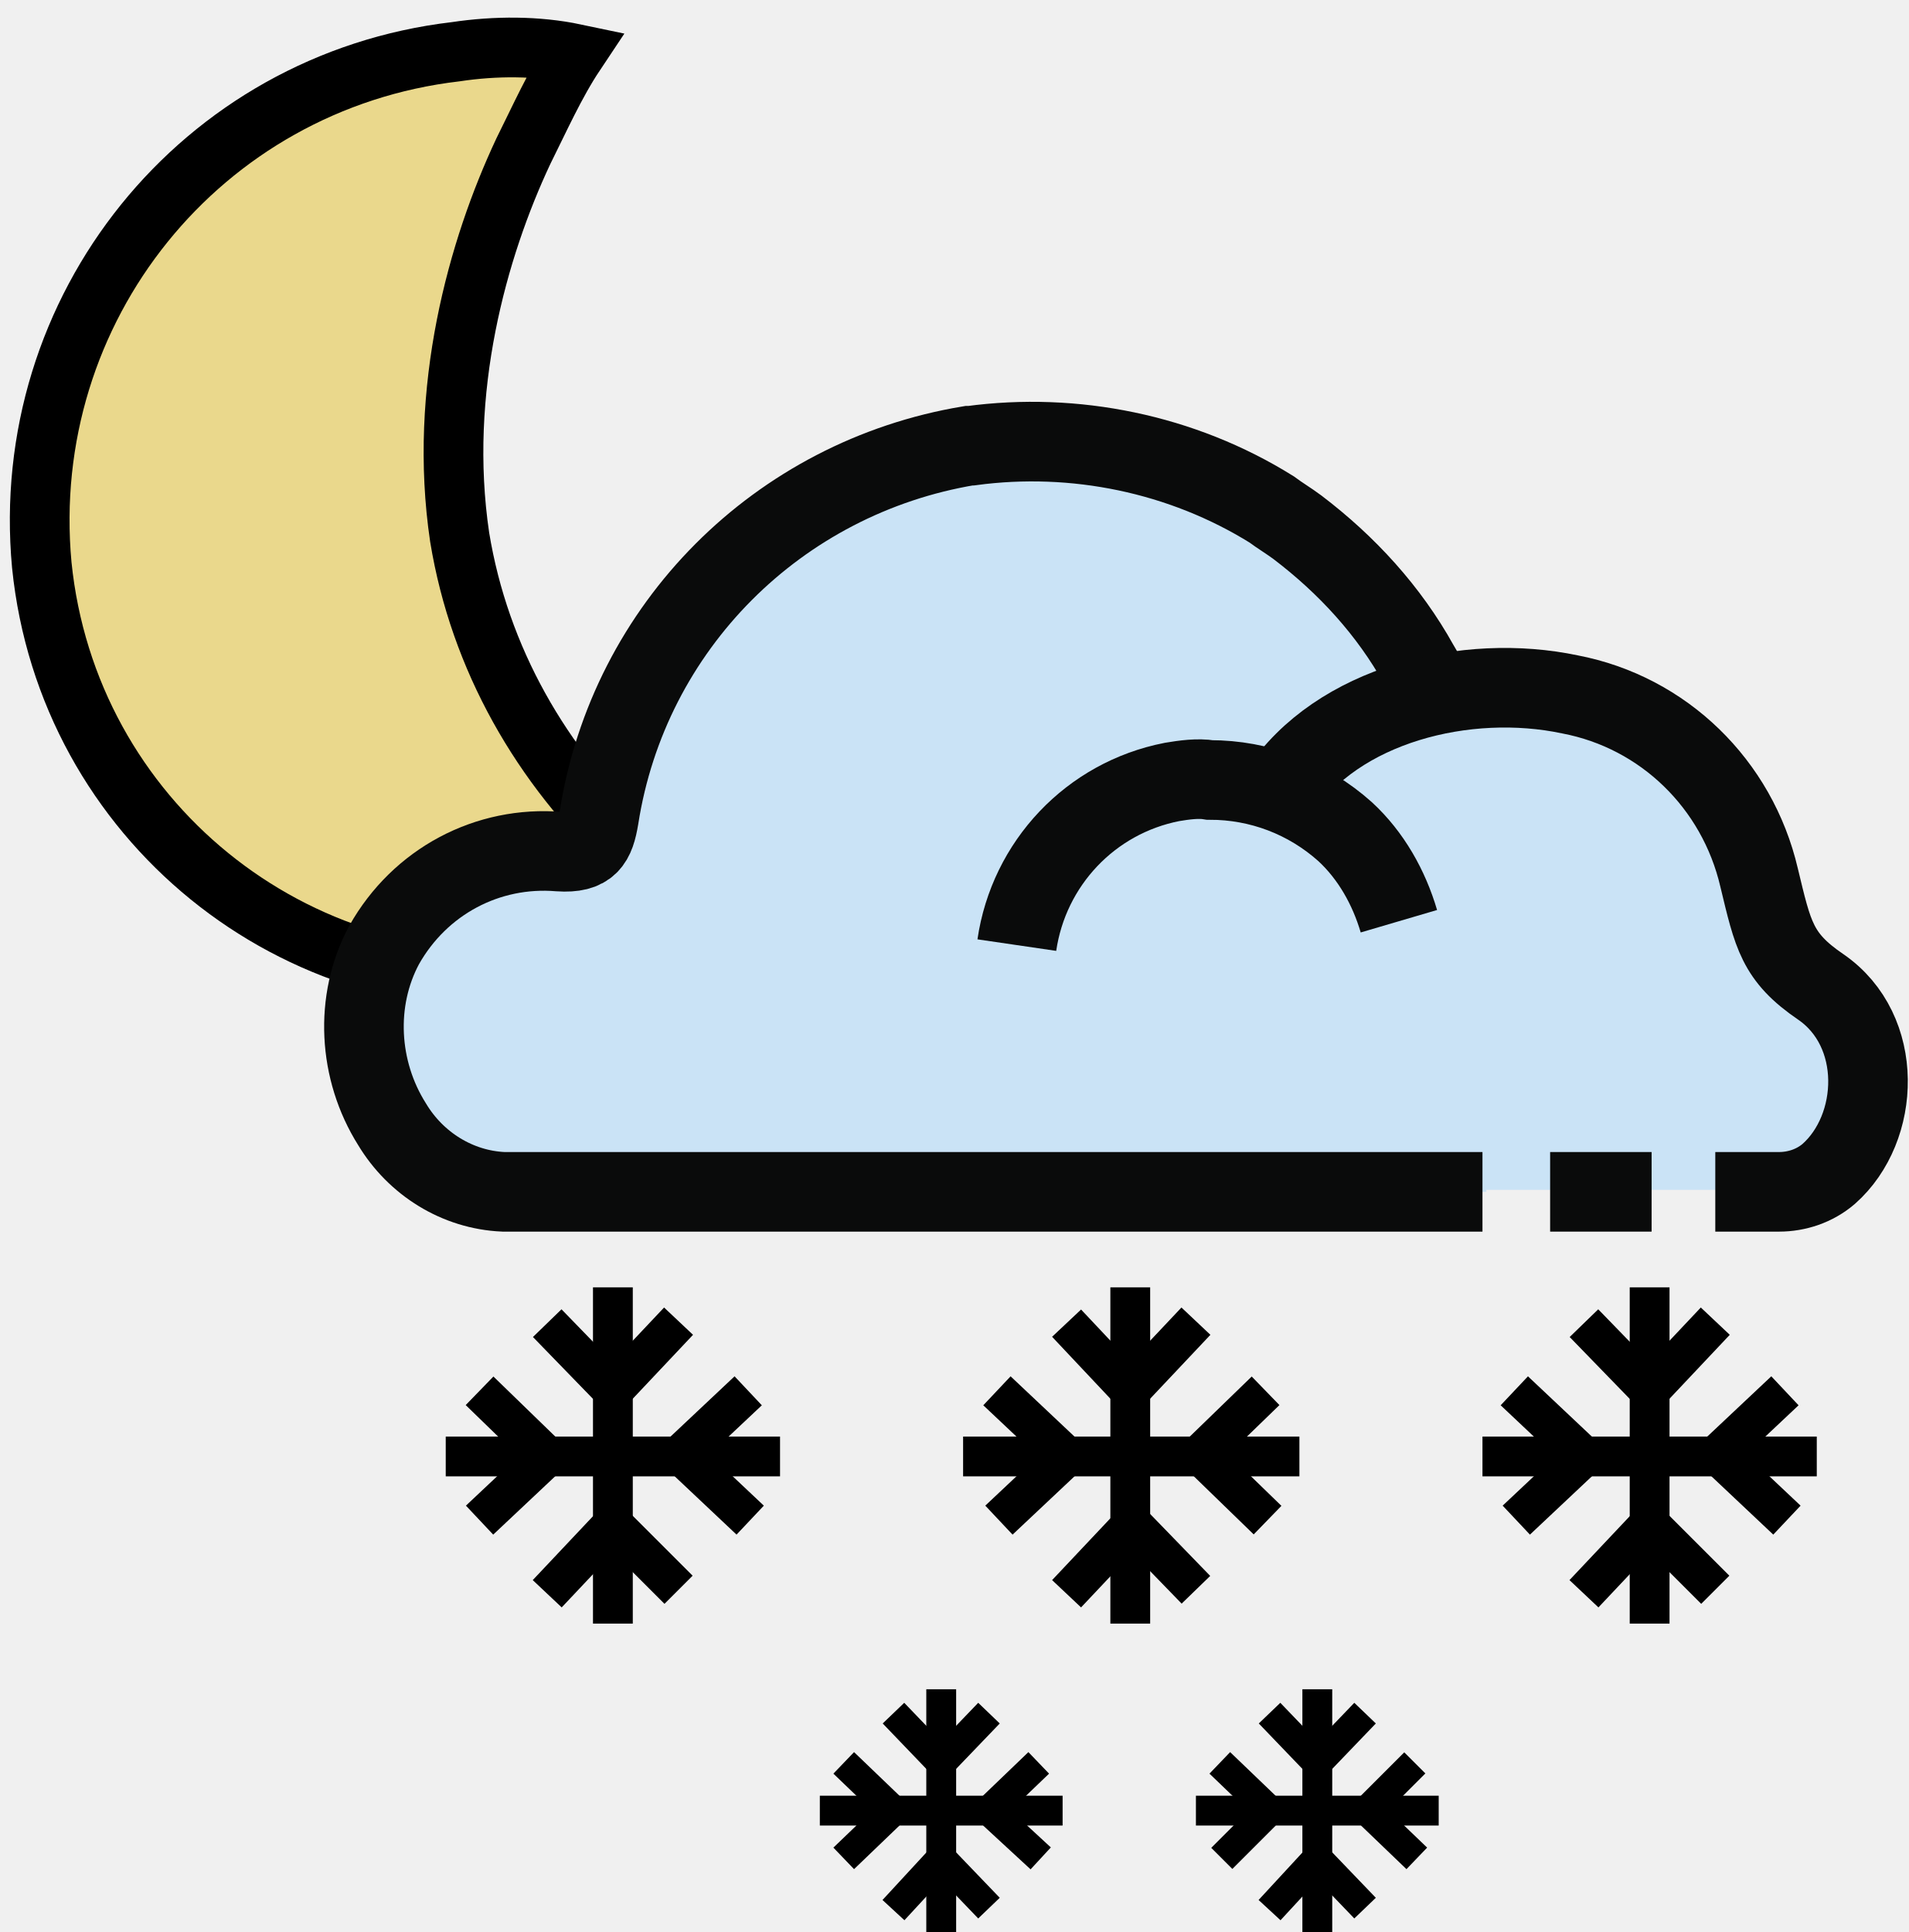
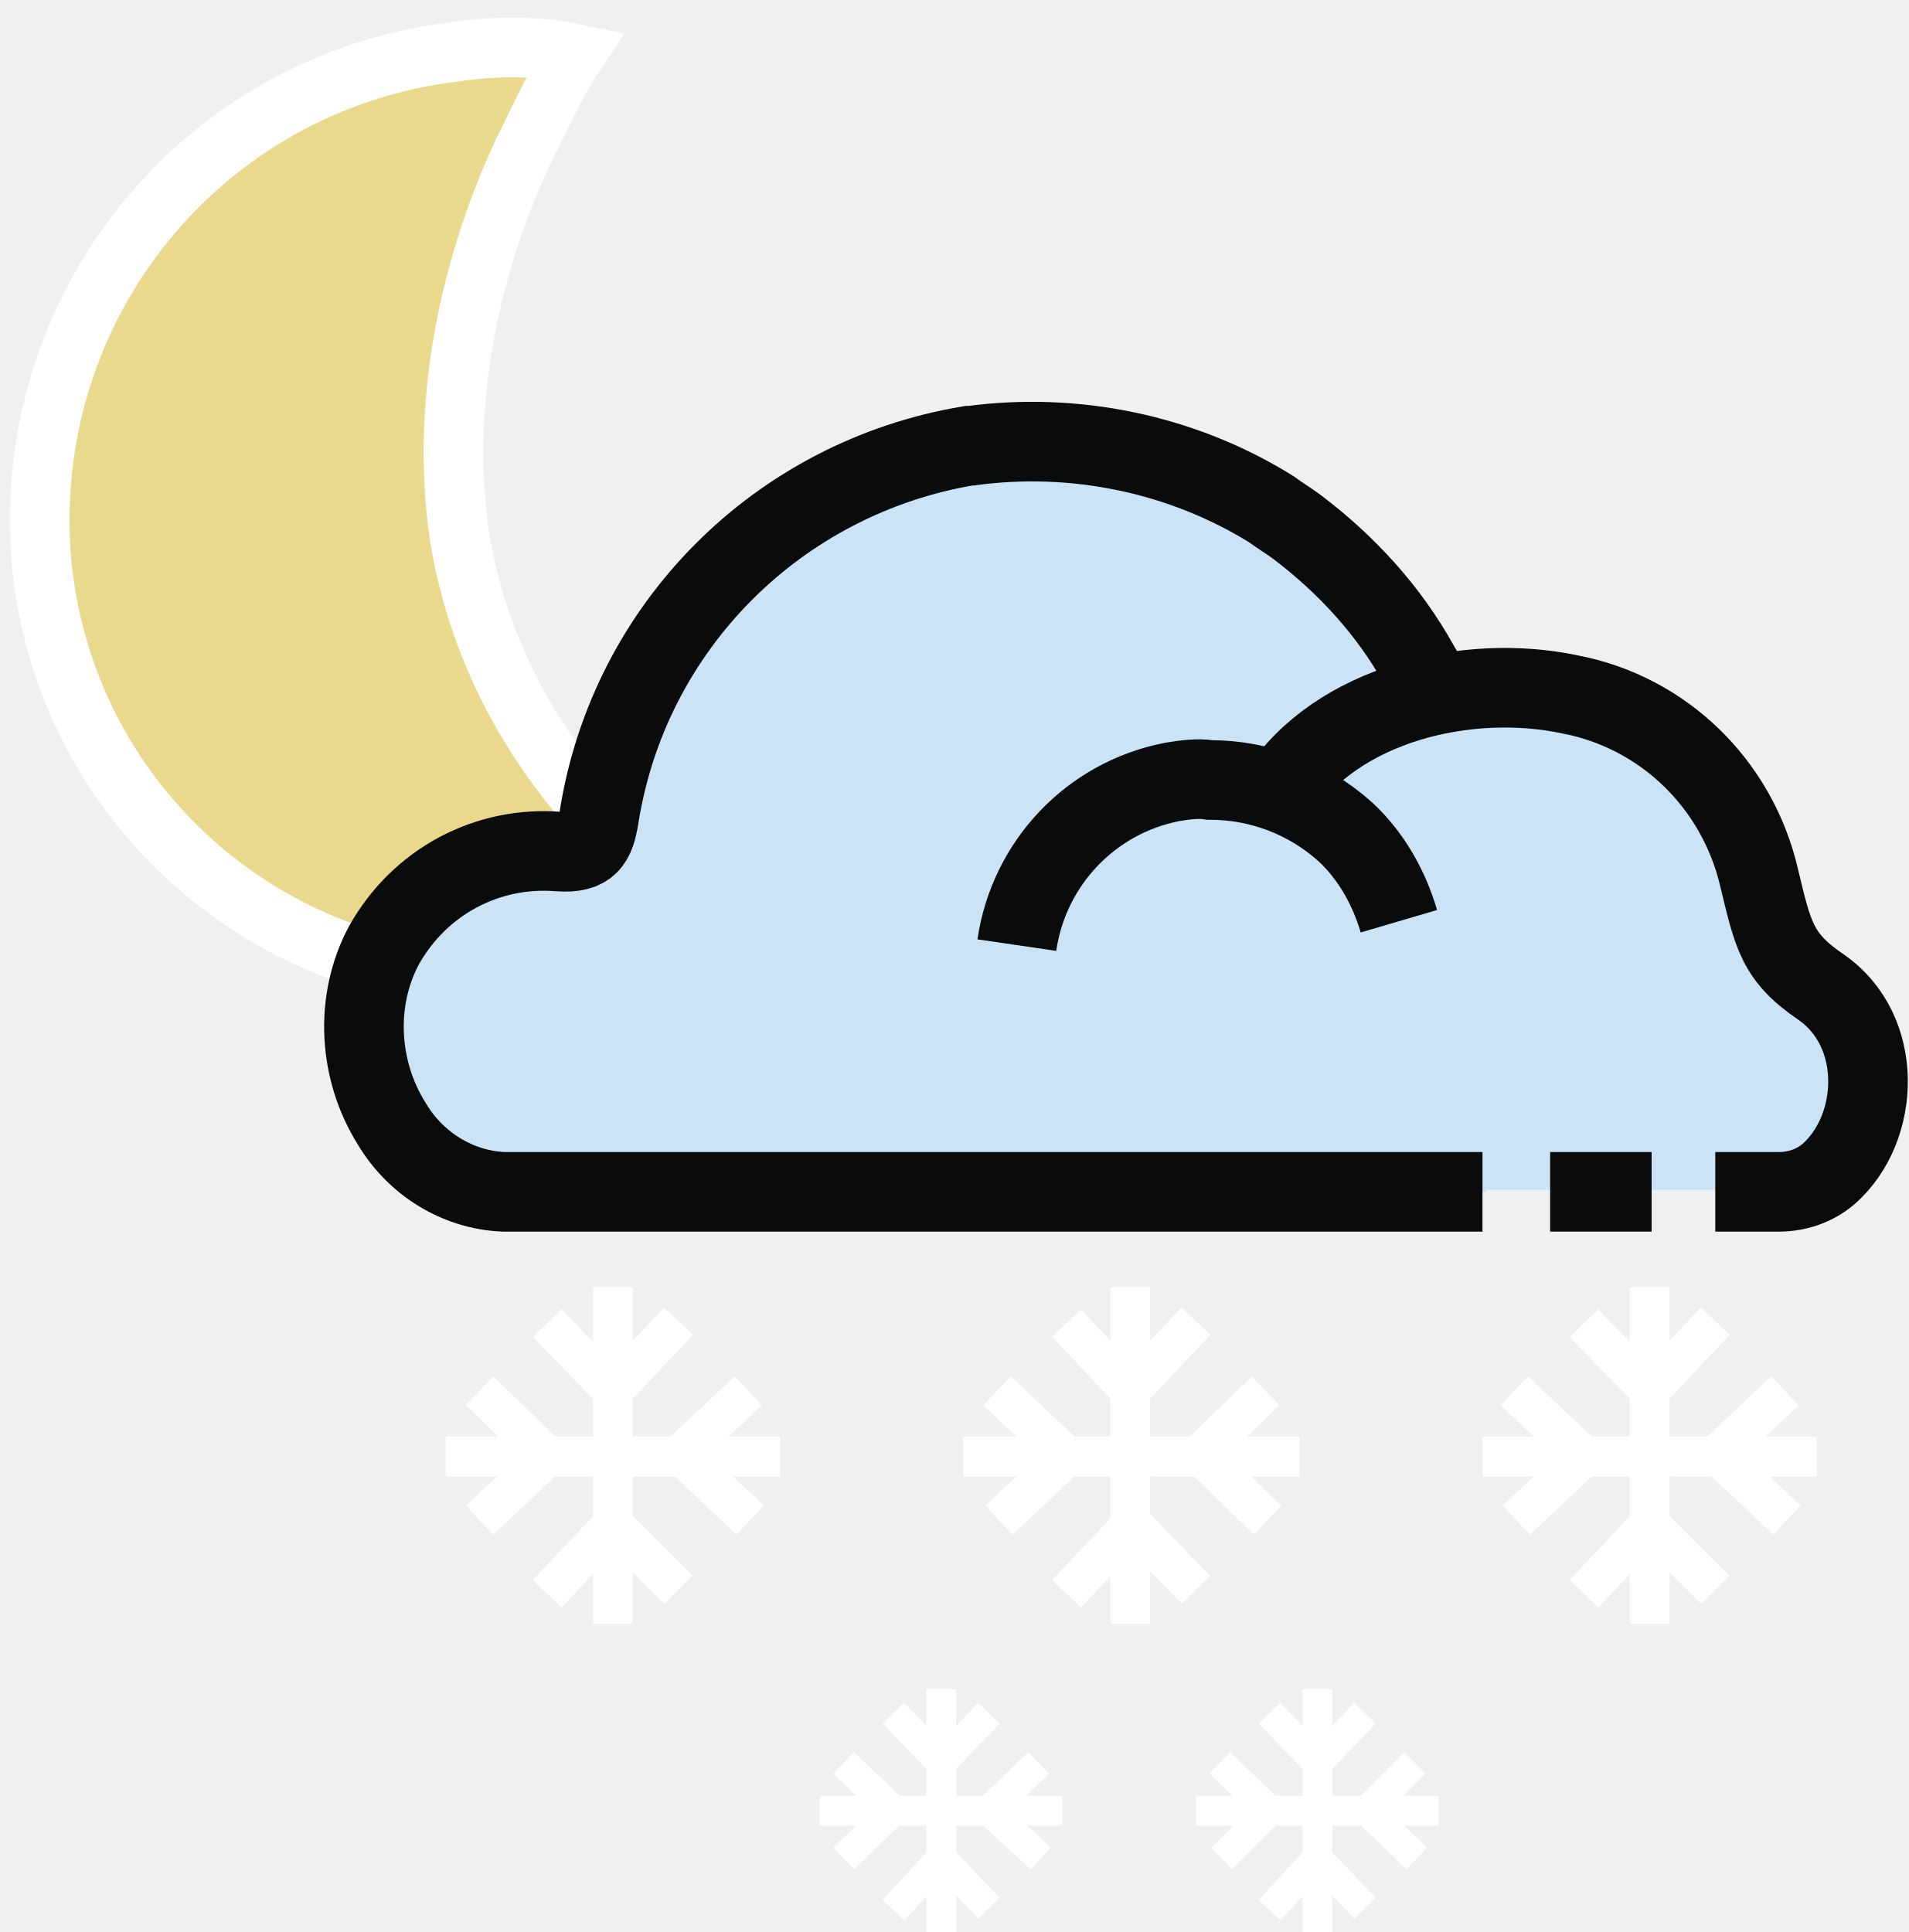
<svg xmlns="http://www.w3.org/2000/svg" version="1.1" id="Layer_1" x="0px" y="0px" viewBox="16 -16.1 95.9 97.1" style="enable-background:new 16 -16.1 95.9 97.1;" xml:space="preserve">
  <style type="text/css">
	.st0{fill:#EAD88C;}
- 	.st1{fill:none;stroke:#000000;stroke-width:3;stroke-miterlimit:10;}
+ 	.st1{fill:none;stroke:#fff;stroke-width:3;stroke-miterlimit:10;}
	.st2{fill:none;}
	.st3{fill:#CAE3F6;}
- 	.st4{fill:none;stroke:#000000;stroke-width:1.5;stroke-miterlimit:10;}
- 	.st5{fill:none;stroke:#000000;stroke-width:2;stroke-miterlimit:10;}
+ 	.st4{fill:none;stroke:#fff;stroke-width:1.5;stroke-miterlimit:10;}
+ 	.st5{fill:none;stroke:#fff;stroke-width:2;stroke-miterlimit:10;}
	.st6{fill:none;stroke:#0A0B0B;stroke-width:4;stroke-miterlimit:10;}
</style>
  <g>
    <g>
      <path class="st0" d="M38.9-13.5C26.1-12,16.9-0.6,18.1,12.3c1.3,12.8,12.7,22,25.4,20.7c3-0.4,5.7-1.2,8.5-2.7    c-1.6-1.1-3-2.3-4.3-3.7c-4.5-4.2-7.6-9.6-8.6-15.7C38,3.5,40-3.6,42.3-8.5c0.8-1.6,1.6-3.4,2.6-4.9C43-13.8,40.9-13.8,38.9-13.5z    " />
      <path class="st1" d="M38.9-13.5C26.1-12,16.9-0.6,18.1,12.3c1.3,12.8,12.7,22,25.4,20.7c3-0.4,5.7-1.2,8.5-2.7    c-1.6-1.1-3-2.3-4.3-3.7c-4.5-4.2-7.6-9.6-8.6-15.7C38,3.5,40-3.6,42.3-8.5c0.8-1.6,1.6-3.4,2.6-4.9C43-13.8,40.9-13.8,38.9-13.5z    " />
      <path class="st2" d="M60-11.1l-0.4-0.3c-5-3.6-11.1-5.2-18.3-4.6c-3.9,0.3-11.3,4-11.5,4.2C20.6-6.4,15.9,6.1,18.9,17.1    c0.3,1,0.6,1.9,1,2.9c1.4,3.6,3.7,6.9,6.6,9.5" />
    </g>
    <path class="st3" d="M90.7,43.8H42.2c-2.3-0.1-4.3-1.4-5.5-3.4c-1.7-2.7-1.9-6.1-0.4-9c1.7-3.1,5.1-5,8.7-4.7   c1.5,0.1,1.8-0.5,1.9-1.7c1.5-9.5,8.9-17,18.4-18.6h0.1c5.2-0.7,10.4,0.4,14.8,3.2c0.4,0.3,0.9,0.6,1.3,0.9c2.4,1.9,4.5,4.2,6,6.9   l0.7,1.2" />
    <path class="st3" d="M67.6,31.4c0.6-4.1,3.6-7.3,7.6-8.2c0.6-0.1,1.3-0.1,1.9-0.1c2.5,0,4.9,0.9,6.7,2.6c1.3,1.2,2.2,2.8,2.7,4.5" />
    <path class="st3" d="M80.7,23.7c2.8-4.4,9.3-6,14.4-4.9c4.7,0.9,8.3,4.5,9.3,9.1c0.7,2.9,0.9,4,3.1,5.5c3.1,2.2,2.9,7.1,0.4,9.4   c-0.7,0.6-1.5,0.9-2.4,0.9H88.7" />
    <line class="st2" x1="94.1" y1="43.8" x2="99.1" y2="43.8" />
    <polyline class="st4" points="79.8,79.9 82.2,77.3 84.6,79.8  " />
    <polyline class="st4" points="84.6,70 82.2,72.5 79.8,70  " />
    <line class="st4" x1="82.2" y1="68.8" x2="82.2" y2="81" />
    <polyline class="st4" points="87.2,77.3 84.7,74.9 87.1,72.5  " />
    <polyline class="st4" points="77.3,72.5 79.8,74.9 77.4,77.3  " />
    <line class="st4" x1="76.1" y1="74.9" x2="88.3" y2="74.9" />
    <polyline class="st4" points="60.9,79.9 63.3,77.3 65.7,79.8  " />
    <polyline class="st4" points="65.7,70 63.3,72.5 60.9,70  " />
    <line class="st4" x1="63.3" y1="68.8" x2="63.3" y2="81" />
    <polyline class="st4" points="68.3,77.3 65.7,74.9 68.2,72.5  " />
    <polyline class="st4" points="58.4,72.5 60.9,74.9 58.4,77.3  " />
    <line class="st4" x1="57.2" y1="74.9" x2="69.4" y2="74.9" />
    <polyline class="st5" points="95.6,64 98.9,60.5 102.2,63.8  " />
    <polyline class="st5" points="102.2,50.3 98.9,53.8 95.6,50.4  " />
    <line class="st5" x1="98.9" y1="48.6" x2="98.9" y2="65.5" />
    <polyline class="st5" points="105.8,60.3 102.3,57 105.7,53.8  " />
    <polyline class="st5" points="92.1,53.8 95.6,57.1 92.2,60.3  " />
    <line class="st5" x1="90.5" y1="57.1" x2="107.3" y2="57.1" />
    <polyline class="st5" points="69.6,64 72.9,60.5 76.1,63.8  " />
    <polyline class="st5" points="76.1,50.3 72.8,53.8 69.6,50.4  " />
    <line class="st5" x1="72.8" y1="48.6" x2="72.8" y2="65.5" />
    <polyline class="st5" points="79.7,60.3 76.3,57 79.6,53.8  " />
    <polyline class="st5" points="66.1,53.8 69.6,57.1 66.2,60.3  " />
    <line class="st5" x1="64.4" y1="57.1" x2="81.3" y2="57.1" />
    <polyline class="st5" points="43.5,64 46.8,60.5 50.1,63.8  " />
    <polyline class="st5" points="50.1,50.3 46.8,53.8 43.5,50.4  " />
    <line class="st5" x1="46.8" y1="48.6" x2="46.8" y2="65.5" />
    <polyline class="st5" points="53.7,60.3 50.2,57 53.6,53.8  " />
    <polyline class="st5" points="40.1,53.8 43.5,57.1 40.1,60.3  " />
    <line class="st5" x1="38.4" y1="57.1" x2="55.2" y2="57.1" />
    <path class="st6" d="M90.5,43.8H41.3c-2.3-0.1-4.4-1.4-5.6-3.4c-1.7-2.7-1.9-6.2-0.4-9c1.8-3.2,5.2-5,8.8-4.7   c1.5,0.1,1.8-0.5,2-1.7c1.5-9.6,9-17.1,18.6-18.7h0.1C70,5.6,75.4,6.7,79.9,9.5c0.4,0.3,0.9,0.6,1.3,0.9c2.5,1.9,4.6,4.2,6.1,6.9   l0.7,1.2" />
    <path class="st6" d="M67.1,31.4c0.6-4.1,3.7-7.4,7.8-8.2c0.6-0.1,1.3-0.2,1.9-0.1c2.5,0,4.9,0.9,6.8,2.6c1.3,1.2,2.2,2.8,2.7,4.5" />
    <path class="st6" d="M80.3,23.7c2.9-4.4,9.4-6,14.6-4.9c4.7,0.9,8.4,4.5,9.5,9.2c0.7,2.9,0.9,4,3.1,5.5c3.2,2.2,3,7.1,0.4,9.4   c-0.7,0.6-1.6,0.9-2.5,0.9h-3.2" />
    <line class="st6" x1="93.9" y1="43.8" x2="99" y2="43.8" />
  </g>
</svg>
